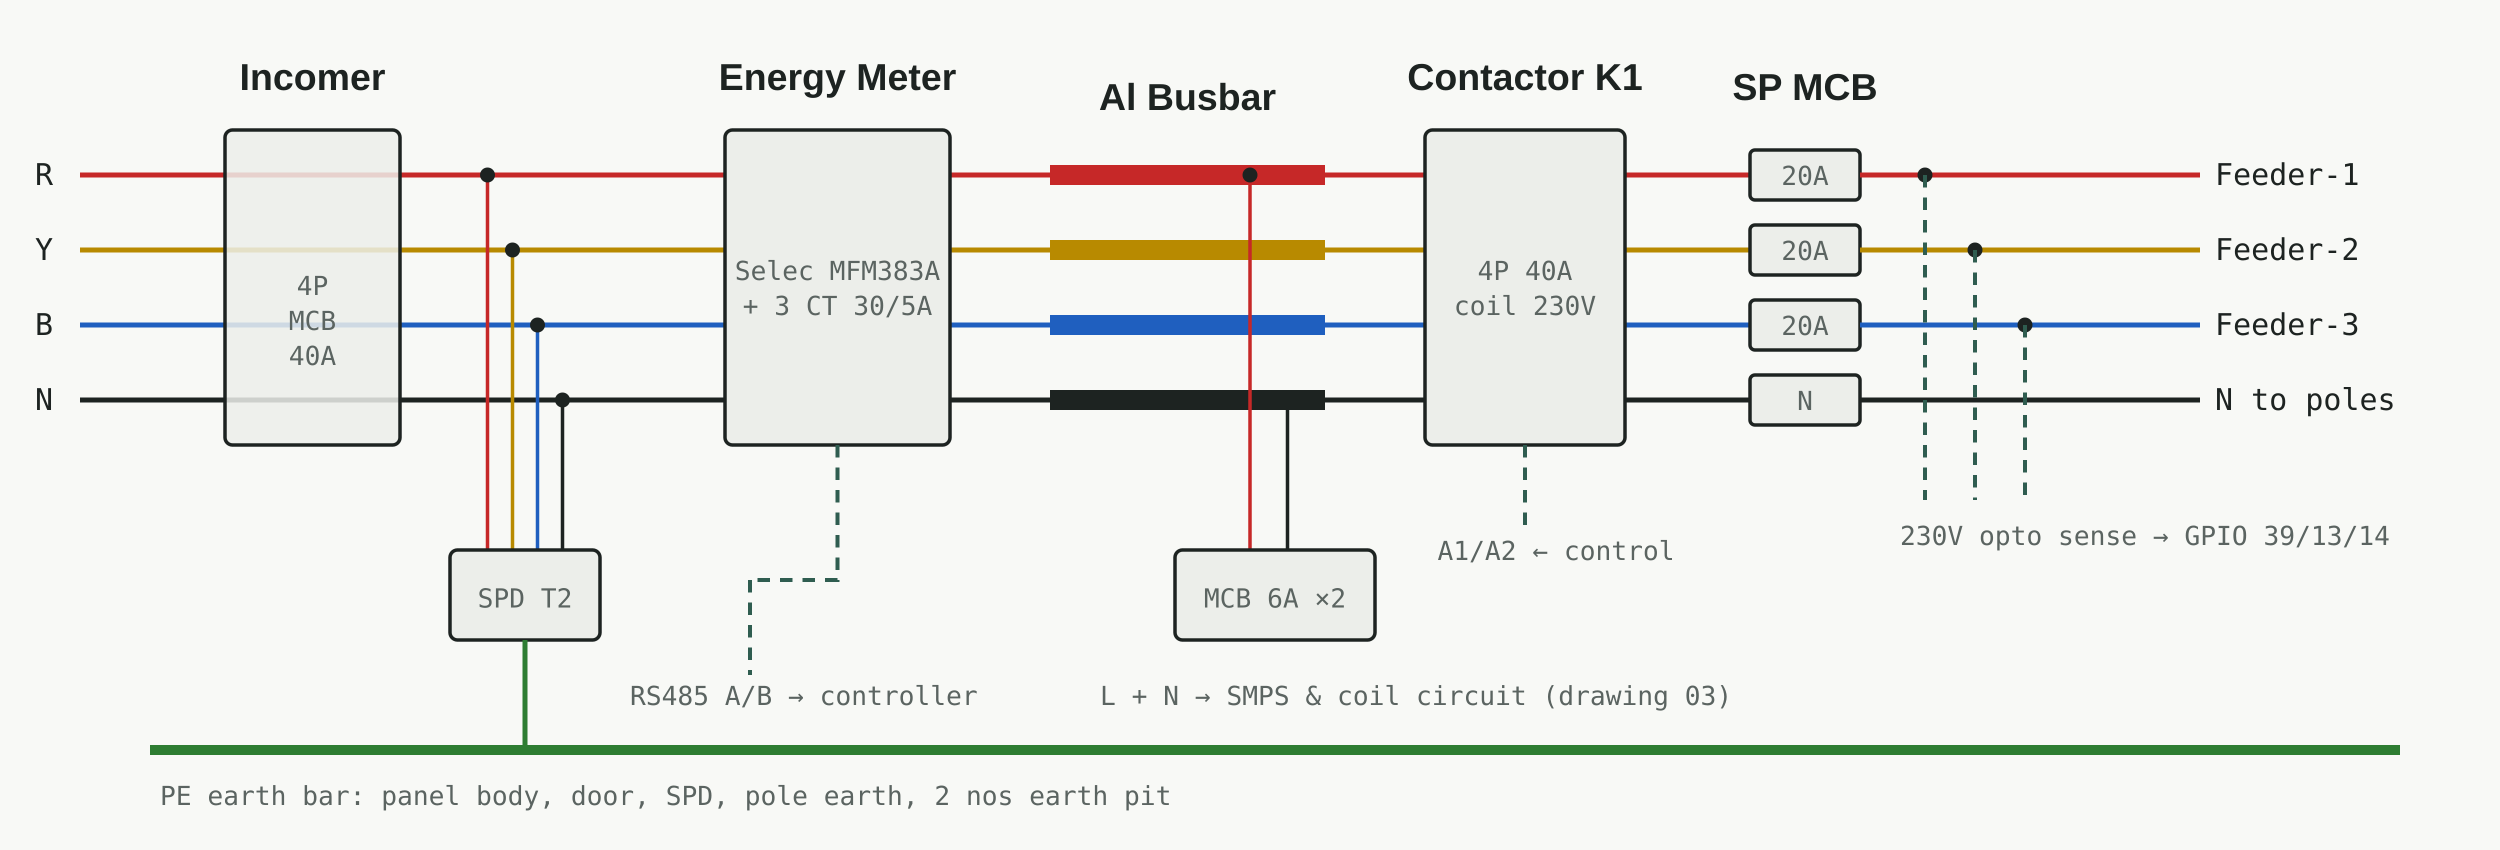
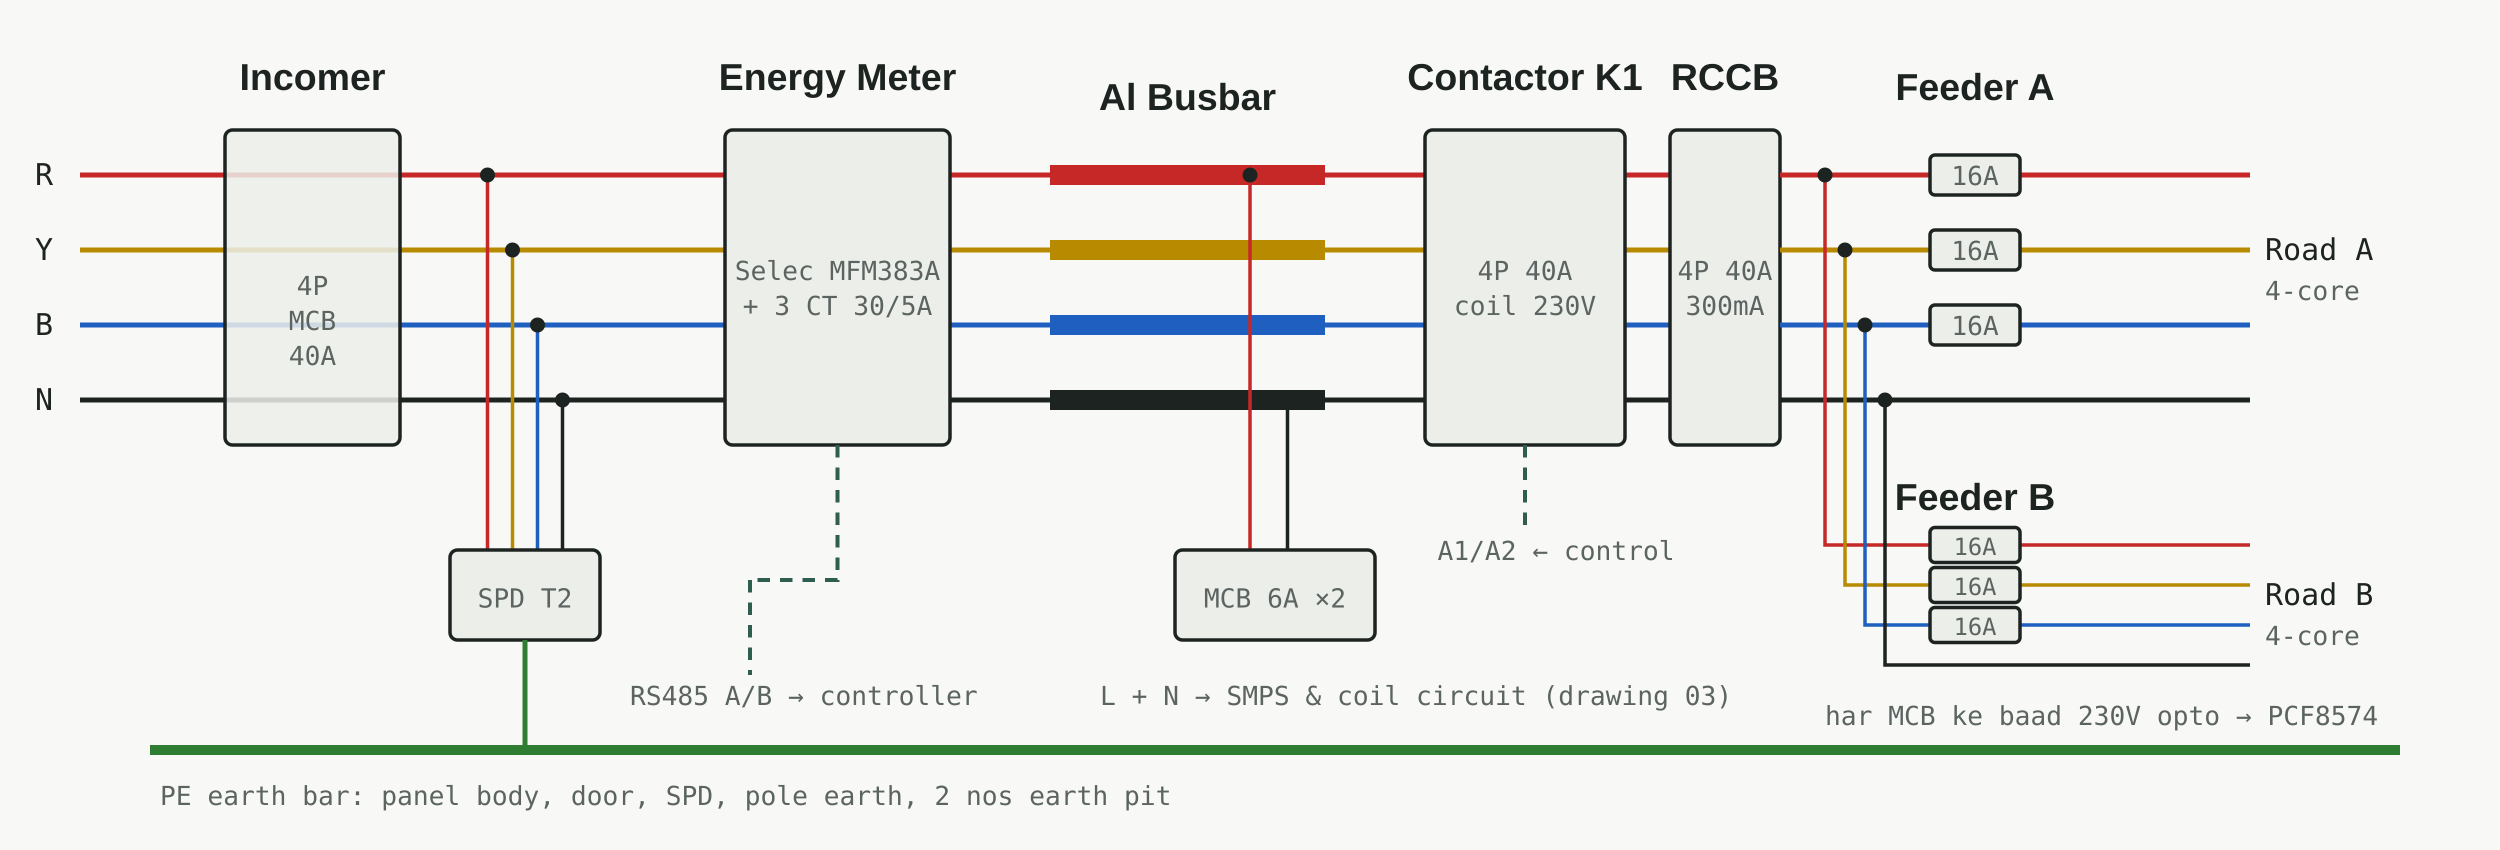
<svg xmlns="http://www.w3.org/2000/svg" width="1000" height="340" viewBox="0 0 1000 340" role="img" aria-label="Power wiring diagram">
  <style>
rect.bg{fill:#f8f9f6}
text{font-family:"JetBrains Mono",Consolas,monospace;font-size:12px;fill:#1d2321}
.t-small{font-size:10.5px;fill:#5b6461}
.t-head{font-family:"Arial Narrow",Arial,sans-serif;font-size:15px;font-weight:600;fill:#1d2321}
.box{fill:#eceeea;stroke:#1d2321;stroke-width:1.4}
.box-acc{fill:#eceeea;stroke:#2f5d50;stroke-width:2}
.w{fill:none;stroke:#1d2321;stroke-width:2}
.w-thin{fill:none;stroke:#1d2321;stroke-width:1.4}
.sig{fill:none;stroke:#2f5d50;stroke-width:1.6;stroke-dasharray:5 4}
.r{stroke:#c62828}.y{stroke:#b88a00}.b{stroke:#1f5fbf}.n{stroke:#1d2321}.pe{stroke:#2e7d32}
.dot{fill:#1d2321}
</style>
  <rect class="bg" width="1000" height="340" />
  <text x="14" y="74">R</text>
  <text x="14" y="104">Y</text>
  <text x="14" y="134">B</text>
  <text x="14" y="164">N</text>
-   <path class="w r" d="M32 70H700" />
-   <path class="w y" d="M32 100H700" />
-   <path class="w b" d="M32 130H700" />
-   <path class="w n" d="M32 160H700" />
+   <path class="w r" d="M32 70H668" />
+   <path class="w y" d="M32 100H668" />
+   <path class="w b" d="M32 130H668" />
+   <path class="w n" d="M32 160H668" />
  <path class="w r" style="stroke-width:8px" d="M420 70H530" />
  <path class="w y" style="stroke-width:8px" d="M420 100H530" />
  <path class="w b" style="stroke-width:8px" d="M420 130H530" />
  <path class="w n" style="stroke-width:8px" d="M420 160H530" />
  <text x="475" y="44" text-anchor="middle" class="t-head">Al Busbar</text>
  <rect class="box" x="90" y="52" width="70" height="126" rx="3" fill-opacity=".85" />
  <text x="125" y="36" text-anchor="middle" class="t-head">Incomer</text>
  <text x="125" y="118" text-anchor="middle" class="t-small">4P</text>
  <text x="125" y="132" text-anchor="middle" class="t-small">MCB</text>
  <text x="125" y="146" text-anchor="middle" class="t-small">40A</text>
  <path class="w-thin r" d="M195 70V220" />
  <path class="w-thin y" d="M205 100V220" />
  <path class="w-thin b" d="M215 130V220" />
  <path class="w-thin n" d="M225 160V220" />
  <circle class="dot" cx="195" cy="70" r="3" />
  <circle class="dot" cx="205" cy="100" r="3" />
  <circle class="dot" cx="215" cy="130" r="3" />
  <circle class="dot" cx="225" cy="160" r="3" />
  <rect class="box" x="180" y="220" width="60" height="36" rx="3" />
  <text x="210" y="243" text-anchor="middle" class="t-small">SPD T2</text>
  <path class="w pe" d="M210 256V300" />
  <rect class="box" x="290" y="52" width="90" height="126" rx="3" />
  <text x="335" y="36" text-anchor="middle" class="t-head">Energy Meter</text>
  <text x="335" y="112" text-anchor="middle" class="t-small">Selec MFM383A</text>
  <text x="335" y="126" text-anchor="middle" class="t-small">+ 3 CT 30/5A</text>
  <path class="sig" d="M335 178V232H300" />
  <text x="252" y="282" class="t-small">RS485 A/B → controller</text>
  <path class="sig" d="M300 232V270" />
  <path class="w-thin r" d="M500 70V220" />
  <path class="w-thin n" d="M515 160V220" />
  <circle class="dot" cx="500" cy="70" r="3" />
  <circle class="dot" cx="515" cy="160" r="3" />
  <rect class="box" x="470" y="220" width="80" height="36" rx="3" />
  <text x="510" y="243" text-anchor="middle" class="t-small">MCB 6A ×2</text>
  <text x="440" y="282" class="t-small">L + N → SMPS &amp; coil circuit (drawing 03)</text>
  <rect class="box" x="570" y="52" width="80" height="126" rx="3" />
  <text x="610" y="36" text-anchor="middle" class="t-head">Contactor K1</text>
  <text x="610" y="112" text-anchor="middle" class="t-small">4P 40A</text>
  <text x="610" y="126" text-anchor="middle" class="t-small">coil 230V</text>
  <path class="sig" d="M610 178V210" />
  <text x="575" y="224" class="t-small">A1/A2 ← control</text>
-   <rect class="box" x="700" y="60" width="44" height="20" rx="2" />
-   <rect class="box" x="700" y="90" width="44" height="20" rx="2" />
-   <rect class="box" x="700" y="120" width="44" height="20" rx="2" />
-   <text x="722" y="74" text-anchor="middle" class="t-small">20A</text>
-   <text x="722" y="104" text-anchor="middle" class="t-small">20A</text>
-   <text x="722" y="134" text-anchor="middle" class="t-small">20A</text>
-   <text x="722" y="40" text-anchor="middle" class="t-head">SP MCB</text>
-   <path class="w r" d="M744 70H880" />
-   <path class="w y" d="M744 100H880" />
-   <path class="w b" d="M744 130H880" />
-   <rect class="box" x="700" y="150" width="44" height="20" rx="2" />
-   <text x="722" y="164" text-anchor="middle" class="t-small">N</text>
-   <path class="w n" d="M744 160H880" />
-   <circle class="dot" cx="770" cy="70" r="3" />
-   <circle class="dot" cx="790" cy="100" r="3" />
-   <circle class="dot" cx="810" cy="130" r="3" />
-   <path class="sig" d="M770 70V200M790 100V200M810 130V200" />
-   <text x="760" y="218" class="t-small">230V opto sense → GPIO 39/13/14</text>
-   <text x="886" y="74">Feeder-1</text>
-   <text x="886" y="104">Feeder-2</text>
-   <text x="886" y="134">Feeder-3</text>
-   <text x="886" y="164">N to poles</text>
+   <rect class="box" x="668" y="52" width="44" height="126" rx="3" />
+   <text x="690" y="36" text-anchor="middle" class="t-head">RCCB</text>
+   <text x="690" y="112" text-anchor="middle" class="t-small">4P 40A</text>
+   <text x="690" y="126" text-anchor="middle" class="t-small">300mA</text>
+   <path class="w r" d="M712 70H900" />
+   <path class="w y" d="M712 100H900" />
+   <path class="w b" d="M712 130H900" />
+   <path class="w n" d="M712 160H900" />
+   <text x="790" y="40" text-anchor="middle" class="t-head">Feeder A</text>
+   <rect class="box" x="772" y="62" width="36" height="16" rx="2" />
+   <rect class="box" x="772" y="92" width="36" height="16" rx="2" />
+   <rect class="box" x="772" y="122" width="36" height="16" rx="2" />
+   <text x="790" y="74" text-anchor="middle" class="t-small">16A</text>
+   <text x="790" y="104" text-anchor="middle" class="t-small">16A</text>
+   <text x="790" y="134" text-anchor="middle" class="t-small">16A</text>
+   <text x="906" y="104">Road A</text>
+   <text x="906" y="120" class="t-small">4-core</text>
+   <path class="w-thin r" d="M730 70V218H900" />
+   <path class="w-thin y" d="M738 100V234H900" />
+   <path class="w-thin b" d="M746 130V250H900" />
+   <path class="w-thin n" d="M754 160V266H900" />
+   <circle class="dot" cx="730" cy="70" r="3" />
+   <circle class="dot" cx="738" cy="100" r="3" />
+   <circle class="dot" cx="746" cy="130" r="3" />
+   <circle class="dot" cx="754" cy="160" r="3" />
+   <text x="790" y="204" text-anchor="middle" class="t-head">Feeder B</text>
+   <rect class="box" x="772" y="211" width="36" height="14" rx="2" />
+   <rect class="box" x="772" y="227" width="36" height="14" rx="2" />
+   <rect class="box" x="772" y="243" width="36" height="14" rx="2" />
+   <text x="790" y="222" text-anchor="middle" class="t-small" style="font-size:9.5px">16A</text>
+   <text x="790" y="238" text-anchor="middle" class="t-small" style="font-size:9.5px">16A</text>
+   <text x="790" y="254" text-anchor="middle" class="t-small" style="font-size:9.5px">16A</text>
+   <text x="906" y="242">Road B</text>
+   <text x="906" y="258" class="t-small">4-core</text>
+   <text x="730" y="290" class="t-small">har MCB ke baad 230V opto → PCF8574</text>
  <path class="w pe" d="M60 300H960" style="stroke-width:4px" />
  <text x="64" y="322" class="t-small">PE earth bar: panel body, door, SPD, pole earth, 2 nos earth pit</text>
</svg>
